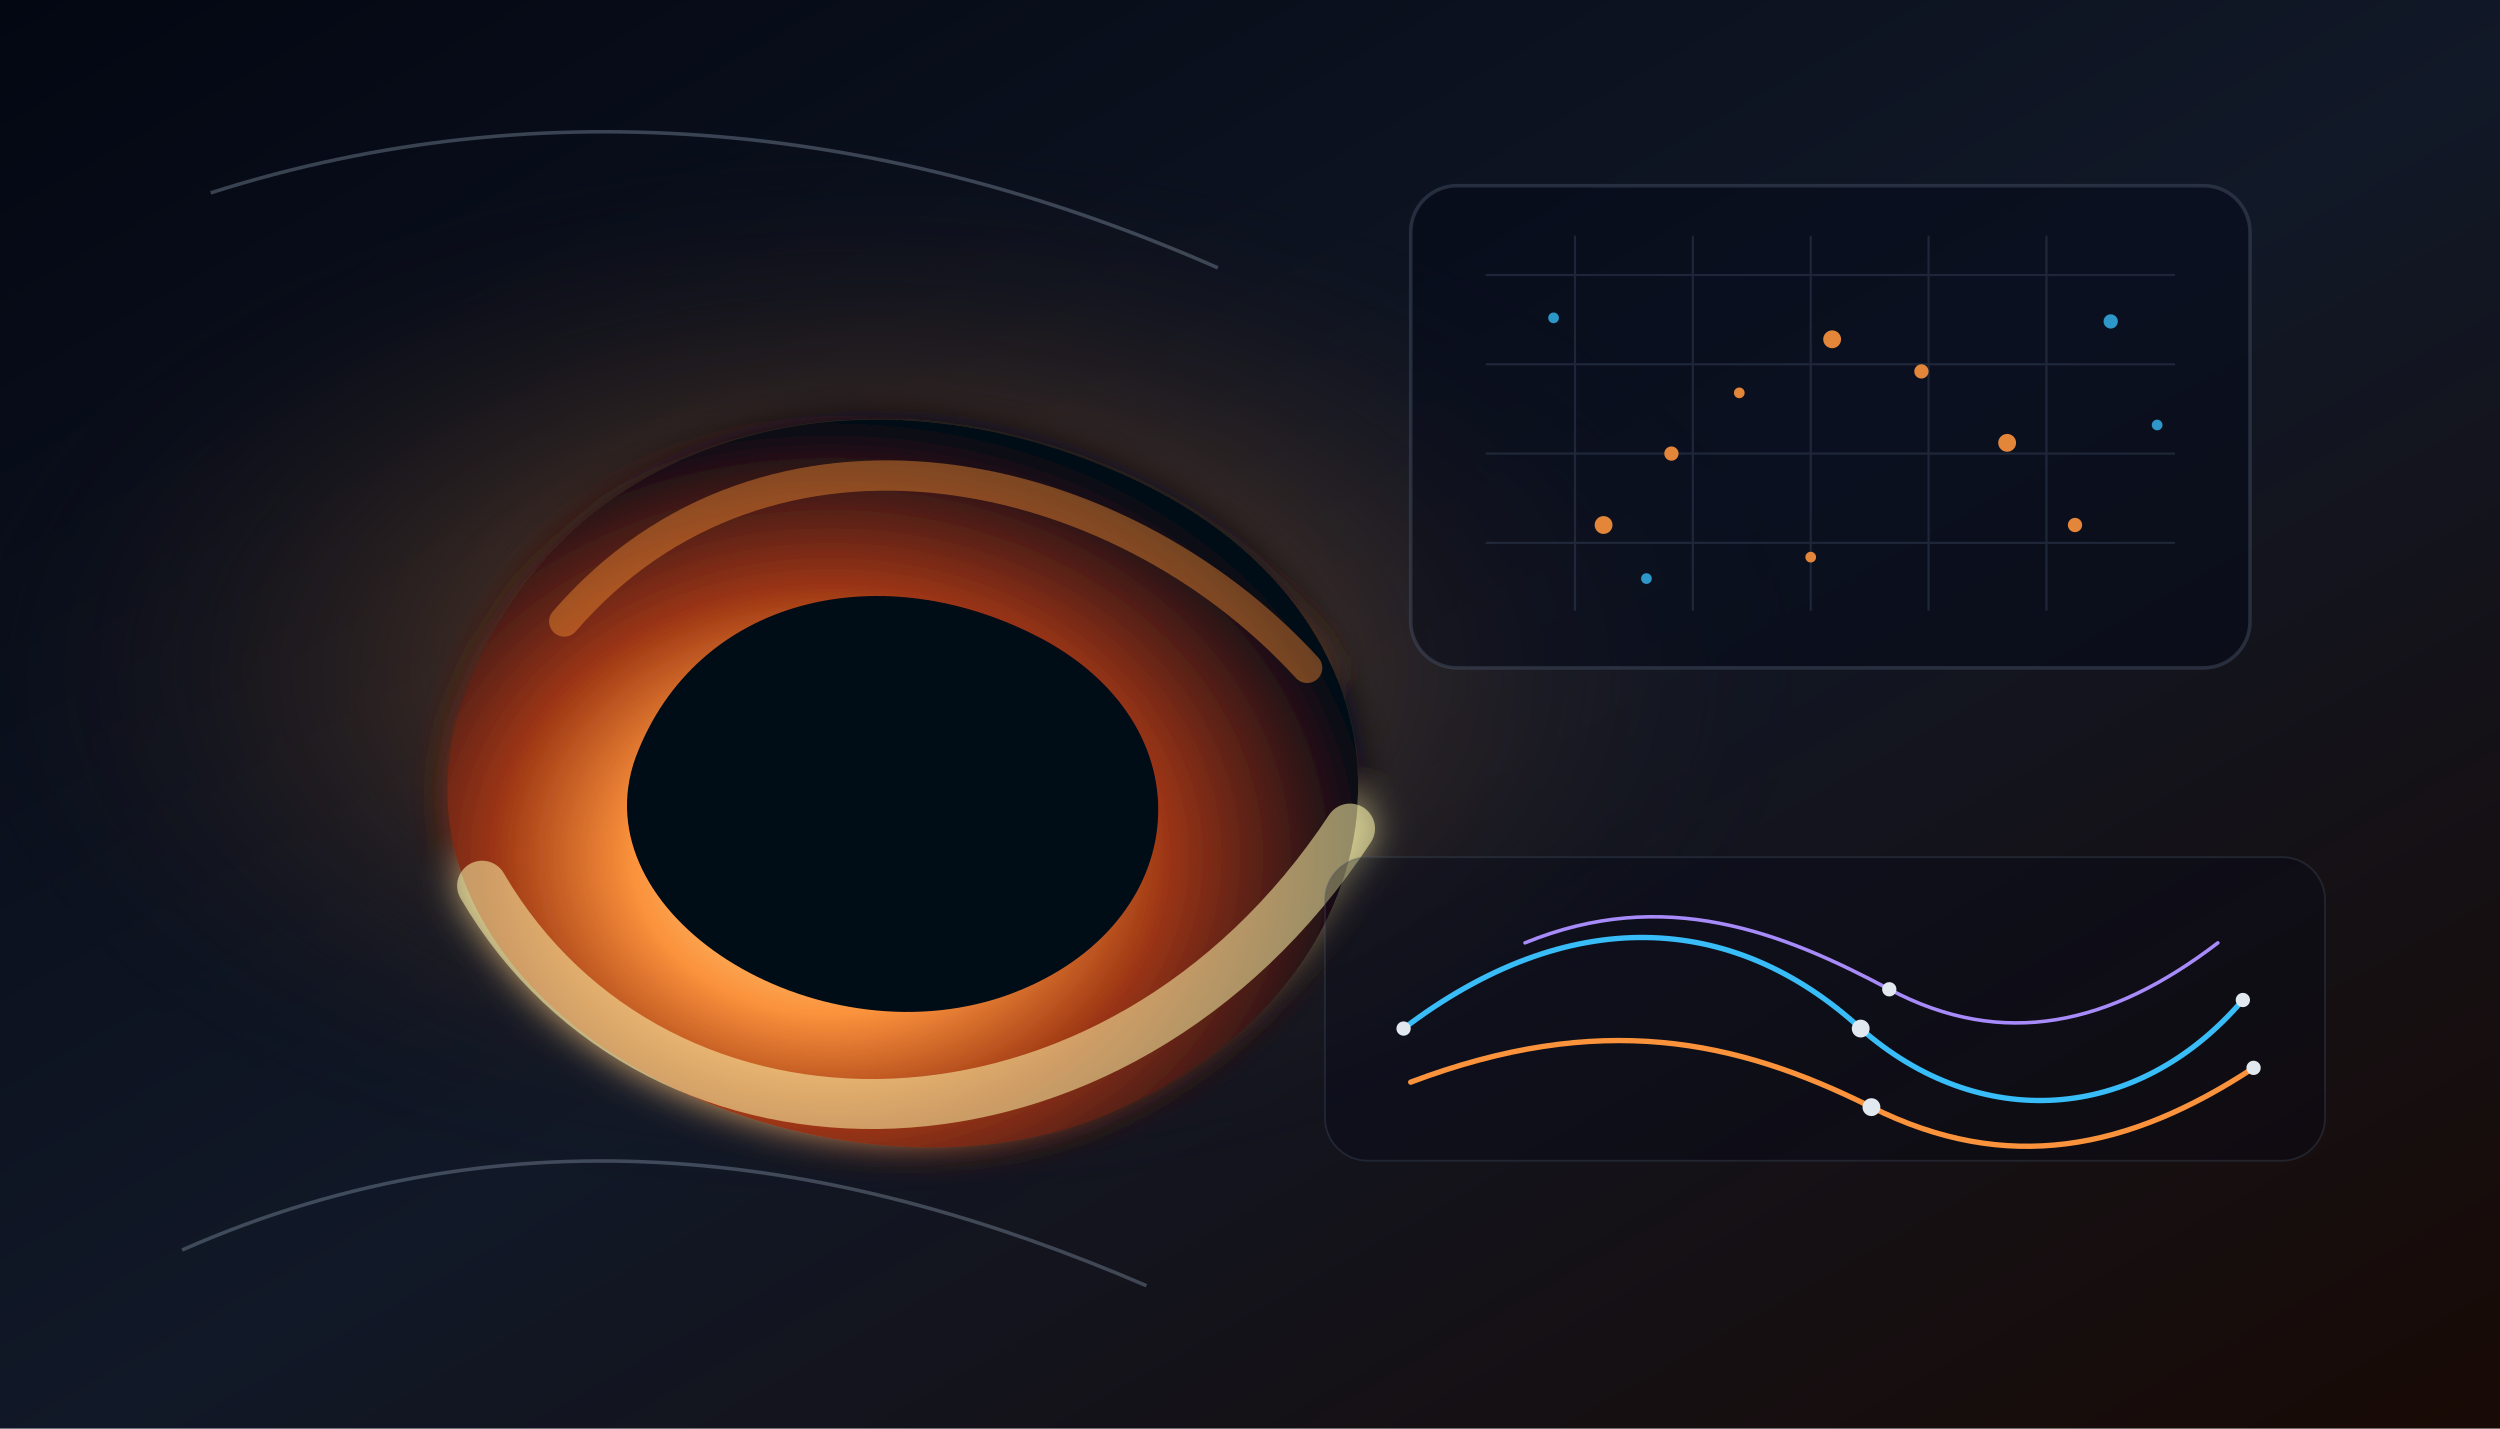
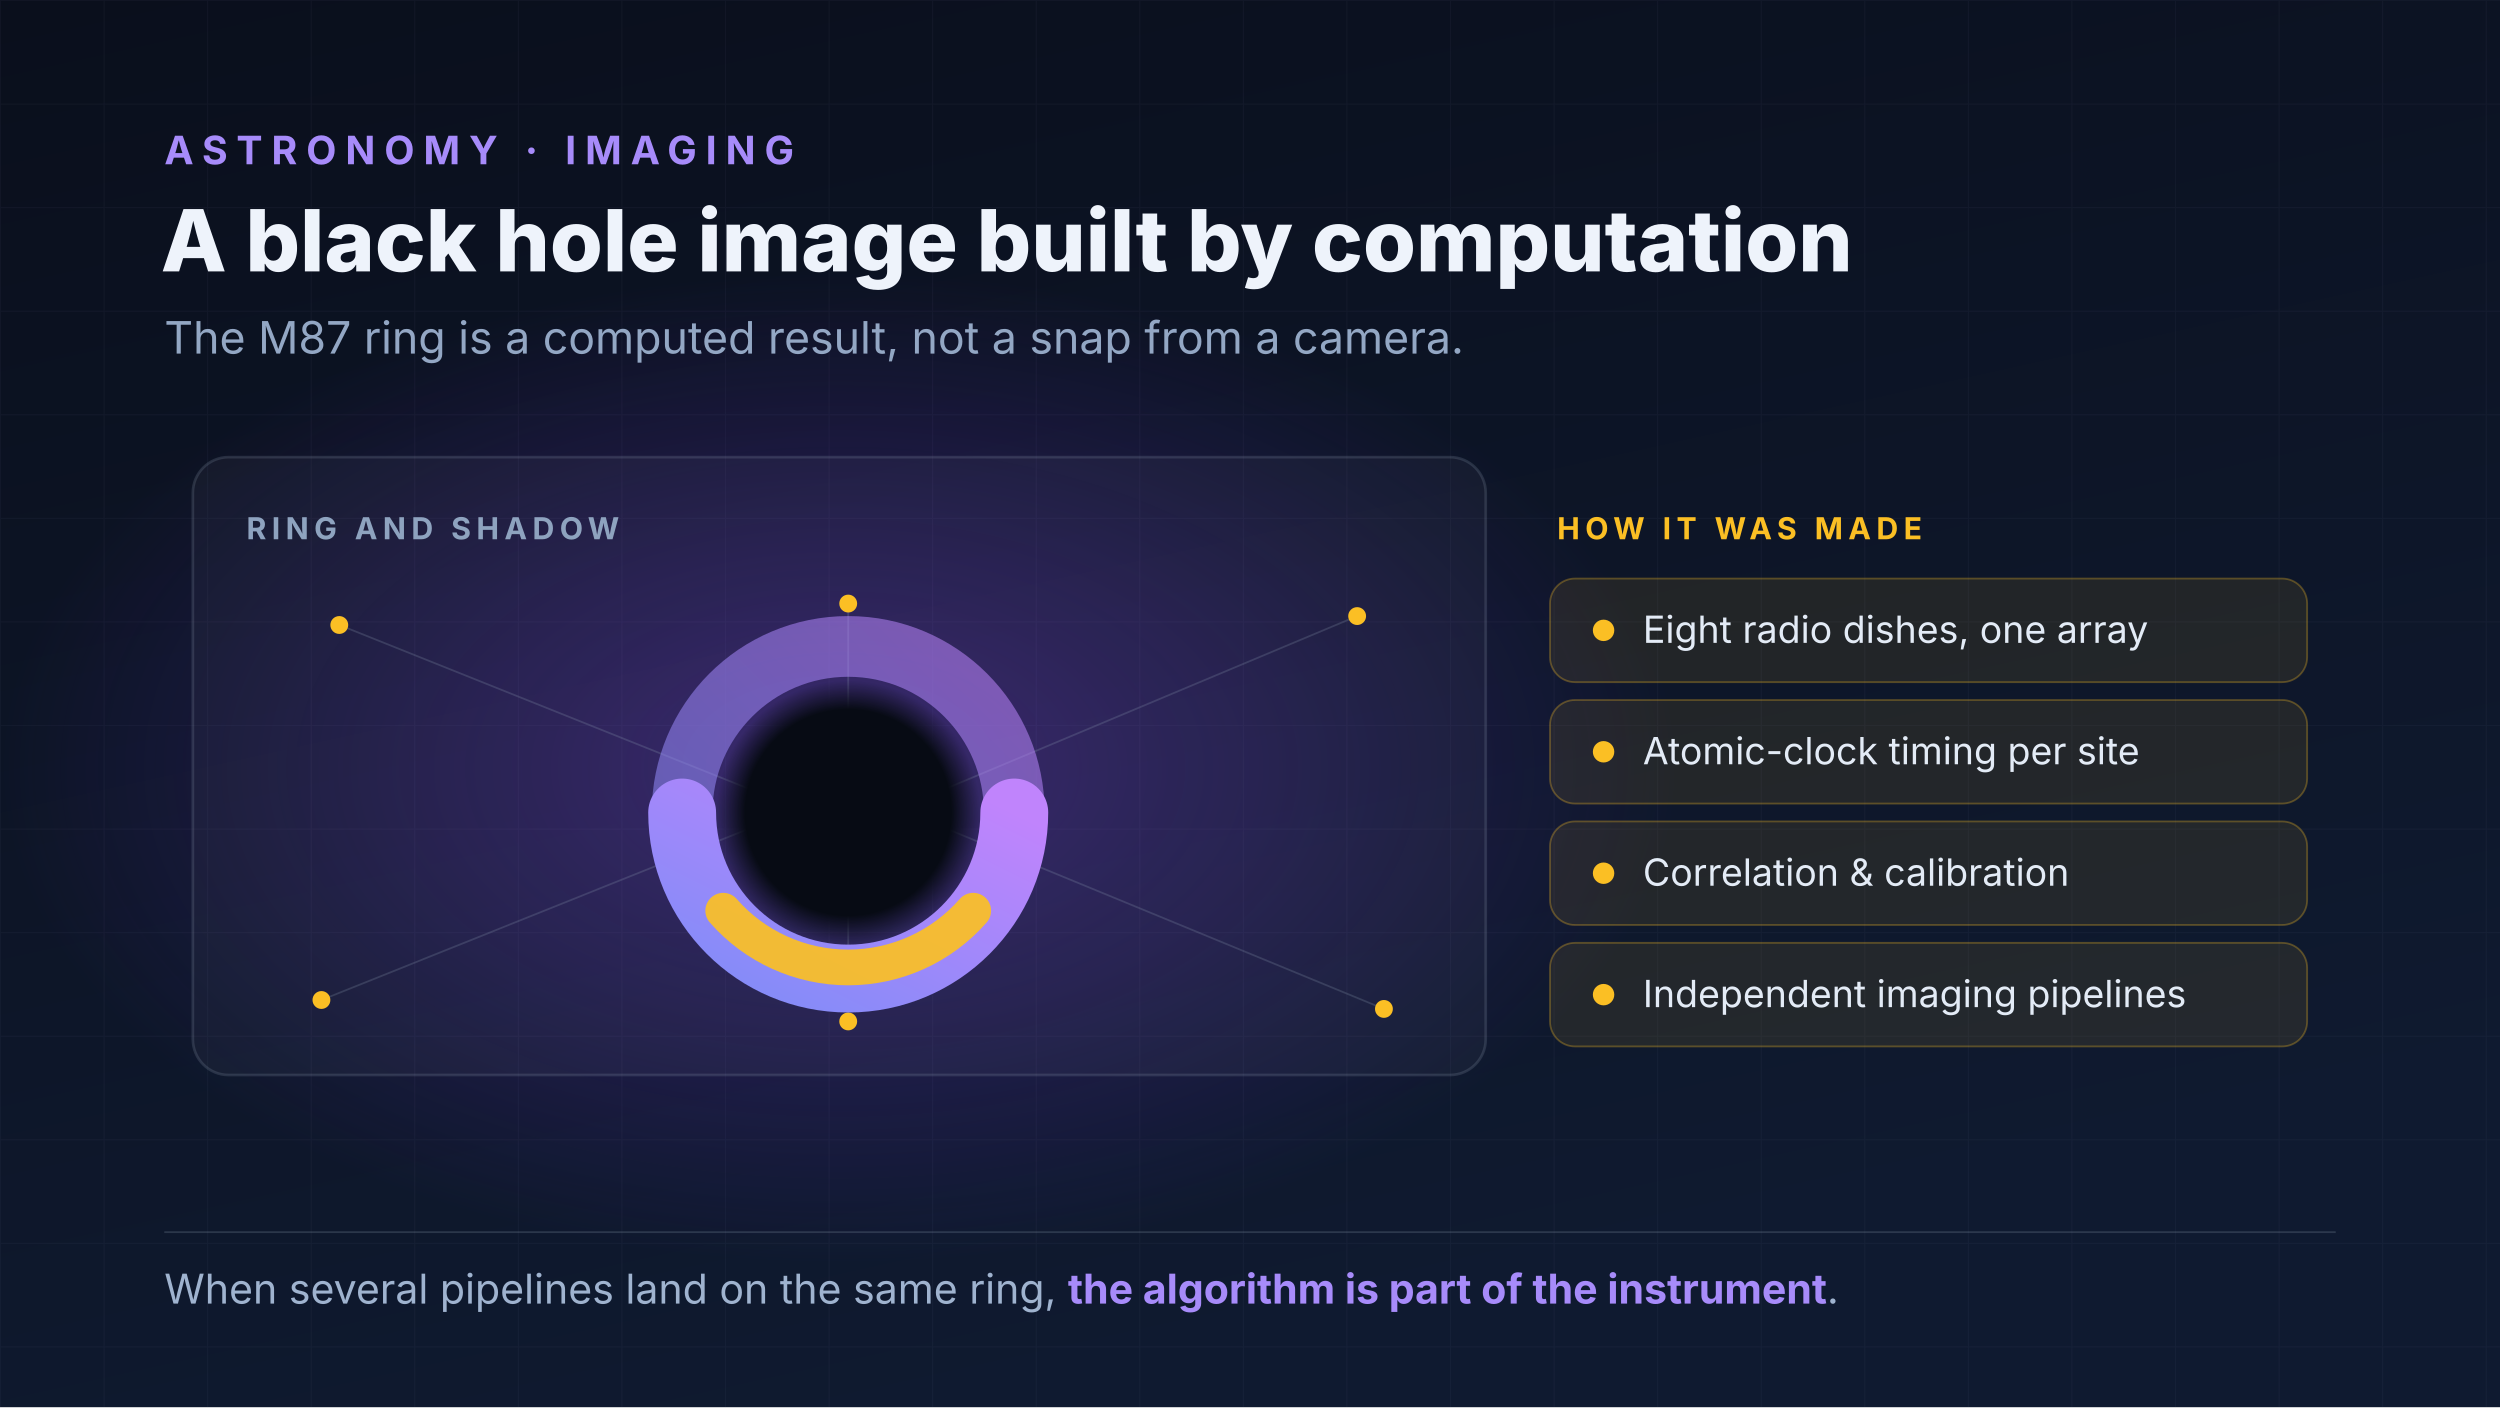
- <svg xmlns="http://www.w3.org/2000/svg" width="1400" height="800" viewBox="0 0 1400 800" role="img" aria-labelledby="title desc">
+ <svg xmlns="http://www.w3.org/2000/svg" width="1400" height="788" viewBox="0 0 1400 788" role="img" aria-labelledby="title desc">
  <defs>
-     <linearGradient id="bg" x1="0" y1="0" x2="1" y2="1">
-       <stop offset="0%" stop-color="#030712" />
-       <stop offset="52%" stop-color="#111827" />
-       <stop offset="100%" stop-color="#180a05" />
+     <linearGradient id="bg" x1="0" y1="0" x2="0.4" y2="1">
+       <stop offset="0%" stop-color="#0a0f1c" />
+       <stop offset="100%" stop-color="#0f1a30" />
    </linearGradient>
-     <radialGradient id="heat" cx="35%" cy="47%" r="38%">
-       <stop offset="0%" stop-color="#fb923c" stop-opacity="0.55" />
-       <stop offset="100%" stop-color="#030712" stop-opacity="0" />
+     <linearGradient id="sig" x1="0" y1="1" x2="1" y2="0">
+       <stop offset="0%" stop-color="#818cf8" />
+       <stop offset="100%" stop-color="#c084fc" />
+     </linearGradient>
+     <pattern id="grid" width="58" height="58" patternUnits="userSpaceOnUse">
+       <path d="M58 0 H0 V58" fill="none" stroke="#9fb3cf" stroke-width="1" opacity="0.05" />
+     </pattern>
+     <radialGradient id="glow" cx="50%" cy="50%" r="50%">
+       <stop offset="0%" stop-color="#7c3aed" stop-opacity="0.35" />
+       <stop offset="100%" stop-color="#7c3aed" stop-opacity="0" />
    </radialGradient>
-     <radialGradient id="ring" cx="42%" cy="60%" r="60%">
-       <stop offset="0%" stop-color="#fff7ad" />
-       <stop offset="36%" stop-color="#fb923c" />
-       <stop offset="62%" stop-color="#9a3412" />
-       <stop offset="100%" stop-color="#030712" />
+     <radialGradient id="shadow" cx="50%" cy="50%" r="50%">
+       <stop offset="0%" stop-color="#070b14" stop-opacity="1" />
+       <stop offset="78%" stop-color="#070b14" stop-opacity="1" />
+       <stop offset="100%" stop-color="#070b14" stop-opacity="0" />
    </radialGradient>
-     <filter id="soft" x="-50%" y="-50%" width="200%" height="200%">
-       <feGaussianBlur stdDeviation="10" result="blur" />
-       <feMerge>
-         <feMergeNode in="blur" />
-         <feMergeNode in="SourceGraphic" />
-       </feMerge>
-     </filter>
  </defs>
-   <rect width="1400" height="800" fill="url(#bg)" />
-   <rect width="1400" height="800" fill="url(#heat)" />
-   <g transform="translate(138 164)" filter="url(#soft)">
-     <path d="M118 238 C166 80 342 30 500 106 C674 190 658 386 482 460 C326 526 72 408 118 238Z" fill="url(#ring)" />
-     <path d="M218 260 C252 170 356 146 446 194 C542 246 528 358 424 394 C318 430 186 348 218 260Z" fill="#030712" />
-     <path d="M132 332 C230 500 486 500 618 300" fill="none" stroke="#fff7ad" stroke-width="28" stroke-linecap="round" opacity="0.54" />
-     <path d="M178 184 C292 52 488 94 594 210" fill="none" stroke="#fb923c" stroke-width="17" stroke-linecap="round" opacity="0.42" />
+   <rect width="1400" height="788" fill="url(#bg)" />
+   <rect width="1400" height="788" fill="url(#grid)" />
+   <ellipse cx="470" cy="430" rx="470" ry="280" fill="url(#glow)" />
+   <text x="92" y="92" fill="#a78bfa" font-family="Inter,'Segoe UI',system-ui,sans-serif" font-size="22" font-weight="700" letter-spacing="5">ASTRONOMY · IMAGING</text>
+   <text x="90" y="152" fill="#eef3fb" font-family="Inter,'Segoe UI',system-ui,sans-serif" font-size="48" font-weight="800">A black hole image built by computation</text>
+   <text x="92" y="198" fill="#93a7c4" font-family="Inter,'Segoe UI',system-ui,sans-serif" font-size="25">The M87 ring is a computed result, not a snap from a camera.</text>
+   <rect x="108" y="256" width="724" height="346" rx="20" fill="#ffffff" fill-opacity="0.035" stroke="#94a3b8" stroke-opacity="0.20" stroke-width="1.5" />
+   <text x="138" y="302" fill="#8ea3bf" font-family="Inter,'Segoe UI',system-ui,sans-serif" font-size="17" font-weight="700" letter-spacing="3">RING AND SHADOW</text>
+   <g stroke="#94a3b8" stroke-opacity="0.22" stroke-width="1">
+     <line x1="190" y1="350" x2="445" y2="452" />
+     <line x1="760" y1="345" x2="505" y2="452" />
+     <line x1="180" y1="560" x2="442" y2="455" />
+     <line x1="775" y1="565" x2="508" y2="455" />
+     <line x1="475" y1="338" x2="475" y2="450" />
+     <line x1="475" y1="572" x2="475" y2="460" />
  </g>
-   <g transform="translate(790 104)" opacity="0.9">
-     <rect x="0" y="0" width="470" height="270" rx="26" fill="#020617" fill-opacity="0.5" stroke="#475569" stroke-opacity="0.48" stroke-width="2" />
-     <g stroke="#334155" stroke-width="1.2" opacity="0.54">
-       <path d="M42 50 H428 M42 100 H428 M42 150 H428 M42 200 H428" />
-       <path d="M92 28 V238 M158 28 V238 M224 28 V238 M290 28 V238 M356 28 V238" />
-     </g>
-     <g fill="#fb923c">
-       <circle cx="108" cy="190" r="5" />
-       <circle cx="146" cy="150" r="4" />
-       <circle cx="184" cy="116" r="3" />
-       <circle cx="236" cy="86" r="5" />
-       <circle cx="286" cy="104" r="4" />
-       <circle cx="334" cy="144" r="5" />
-       <circle cx="372" cy="190" r="4" />
-       <circle cx="224" cy="208" r="3" />
-     </g>
-     <g fill="#38bdf8" opacity="0.86">
-       <circle cx="80" cy="74" r="3" />
-       <circle cx="132" cy="220" r="3" />
-       <circle cx="392" cy="76" r="4" />
-       <circle cx="418" cy="134" r="3" />
-     </g>
+   <g fill="#fbbf24">
+     <circle cx="190" cy="350" r="5" />
+     <circle cx="760" cy="345" r="5" />
+     <circle cx="180" cy="560" r="5" />
+     <circle cx="775" cy="565" r="5" />
+     <circle cx="475" cy="338" r="5" />
+     <circle cx="475" cy="572" r="5" />
  </g>
-   <g transform="translate(742 480)" fill="none" stroke-linecap="round">
-     <rect x="0" y="0" width="560" height="170" rx="24" fill="#020617" fill-opacity="0.28" stroke="#475569" stroke-opacity="0.32" />
-     <path d="M44 96 C136 26 228 30 300 96 C366 154 454 150 514 80" stroke="#38bdf8" stroke-width="3" />
-     <path d="M48 126 C154 86 230 102 306 140 C382 178 450 164 520 118" stroke="#fb923c" stroke-width="3" />
-     <path d="M112 48 C190 16 256 42 316 74 C380 108 440 94 500 48" stroke="#a78bfa" stroke-width="2" />
-     <g fill="#e2e8f0" stroke="none">
-       <circle cx="44" cy="96" r="4" />
-       <circle cx="300" cy="96" r="5" />
-       <circle cx="514" cy="80" r="4" />
-       <circle cx="306" cy="140" r="5" />
-       <circle cx="520" cy="118" r="4" />
-       <circle cx="316" cy="74" r="4" />
-     </g>
-   </g>
-   <g opacity="0.36" stroke="#94a3b8" stroke-width="2" fill="none">
-     <path d="M102 700 C288 618 470 646 642 720" />
-     <path d="M118 108 C306 48 500 70 682 150" />
-   </g>
+   <circle cx="475" cy="455" r="93" fill="none" stroke="url(#sig)" stroke-width="34" stroke-opacity="0.55" />
+   <path d="M 382 455 A 93 93 0 0 0 568 455" fill="none" stroke="url(#sig)" stroke-width="38" stroke-linecap="round" />
+   <path d="M 405 510 A 93 93 0 0 0 545 510" fill="none" stroke="#fbbf24" stroke-width="20" stroke-linecap="round" stroke-opacity="0.92" />
+   <circle cx="475" cy="455" r="74" fill="url(#shadow)" />
+   <text x="872" y="302" fill="#fbbf24" font-family="Inter,'Segoe UI',system-ui,sans-serif" font-size="17" font-weight="700" letter-spacing="3">HOW IT WAS MADE</text>
+   <rect x="868" y="324" width="424" height="58" rx="14" fill="#fbbf24" fill-opacity="0.09" stroke="#fbbf24" stroke-opacity="0.3" />
+   <circle cx="898" cy="353" r="6" fill="#fbbf24" />
+   <text x="920" y="360" fill="#e3ebf6" font-family="Inter,'Segoe UI',system-ui,sans-serif" font-size="21">Eight radio dishes, one array</text>
+   <rect x="868" y="392" width="424" height="58" rx="14" fill="#fbbf24" fill-opacity="0.09" stroke="#fbbf24" stroke-opacity="0.3" />
+   <circle cx="898" cy="421" r="6" fill="#fbbf24" />
+   <text x="920" y="428" fill="#e3ebf6" font-family="Inter,'Segoe UI',system-ui,sans-serif" font-size="21">Atomic-clock timing per site</text>
+   <rect x="868" y="460" width="424" height="58" rx="14" fill="#fbbf24" fill-opacity="0.09" stroke="#fbbf24" stroke-opacity="0.3" />
+   <circle cx="898" cy="489" r="6" fill="#fbbf24" />
+   <text x="920" y="496" fill="#e3ebf6" font-family="Inter,'Segoe UI',system-ui,sans-serif" font-size="21">Correlation &amp; calibration</text>
+   <rect x="868" y="528" width="424" height="58" rx="14" fill="#fbbf24" fill-opacity="0.09" stroke="#fbbf24" stroke-opacity="0.3" />
+   <circle cx="898" cy="557" r="6" fill="#fbbf24" />
+   <text x="920" y="564" fill="#e3ebf6" font-family="Inter,'Segoe UI',system-ui,sans-serif" font-size="21">Independent imaging pipelines</text>
+   <line x1="92" y1="690" x2="1308" y2="690" stroke="#94a3b8" stroke-opacity="0.22" stroke-width="1" />
+   <text x="92" y="730" fill="#9fb3cf" font-family="Inter,'Segoe UI',system-ui,sans-serif" font-size="23">When several pipelines land on the same ring, <tspan fill="#a78bfa" font-weight="700">the algorithm is part of the instrument</tspan>.</text>
</svg>
